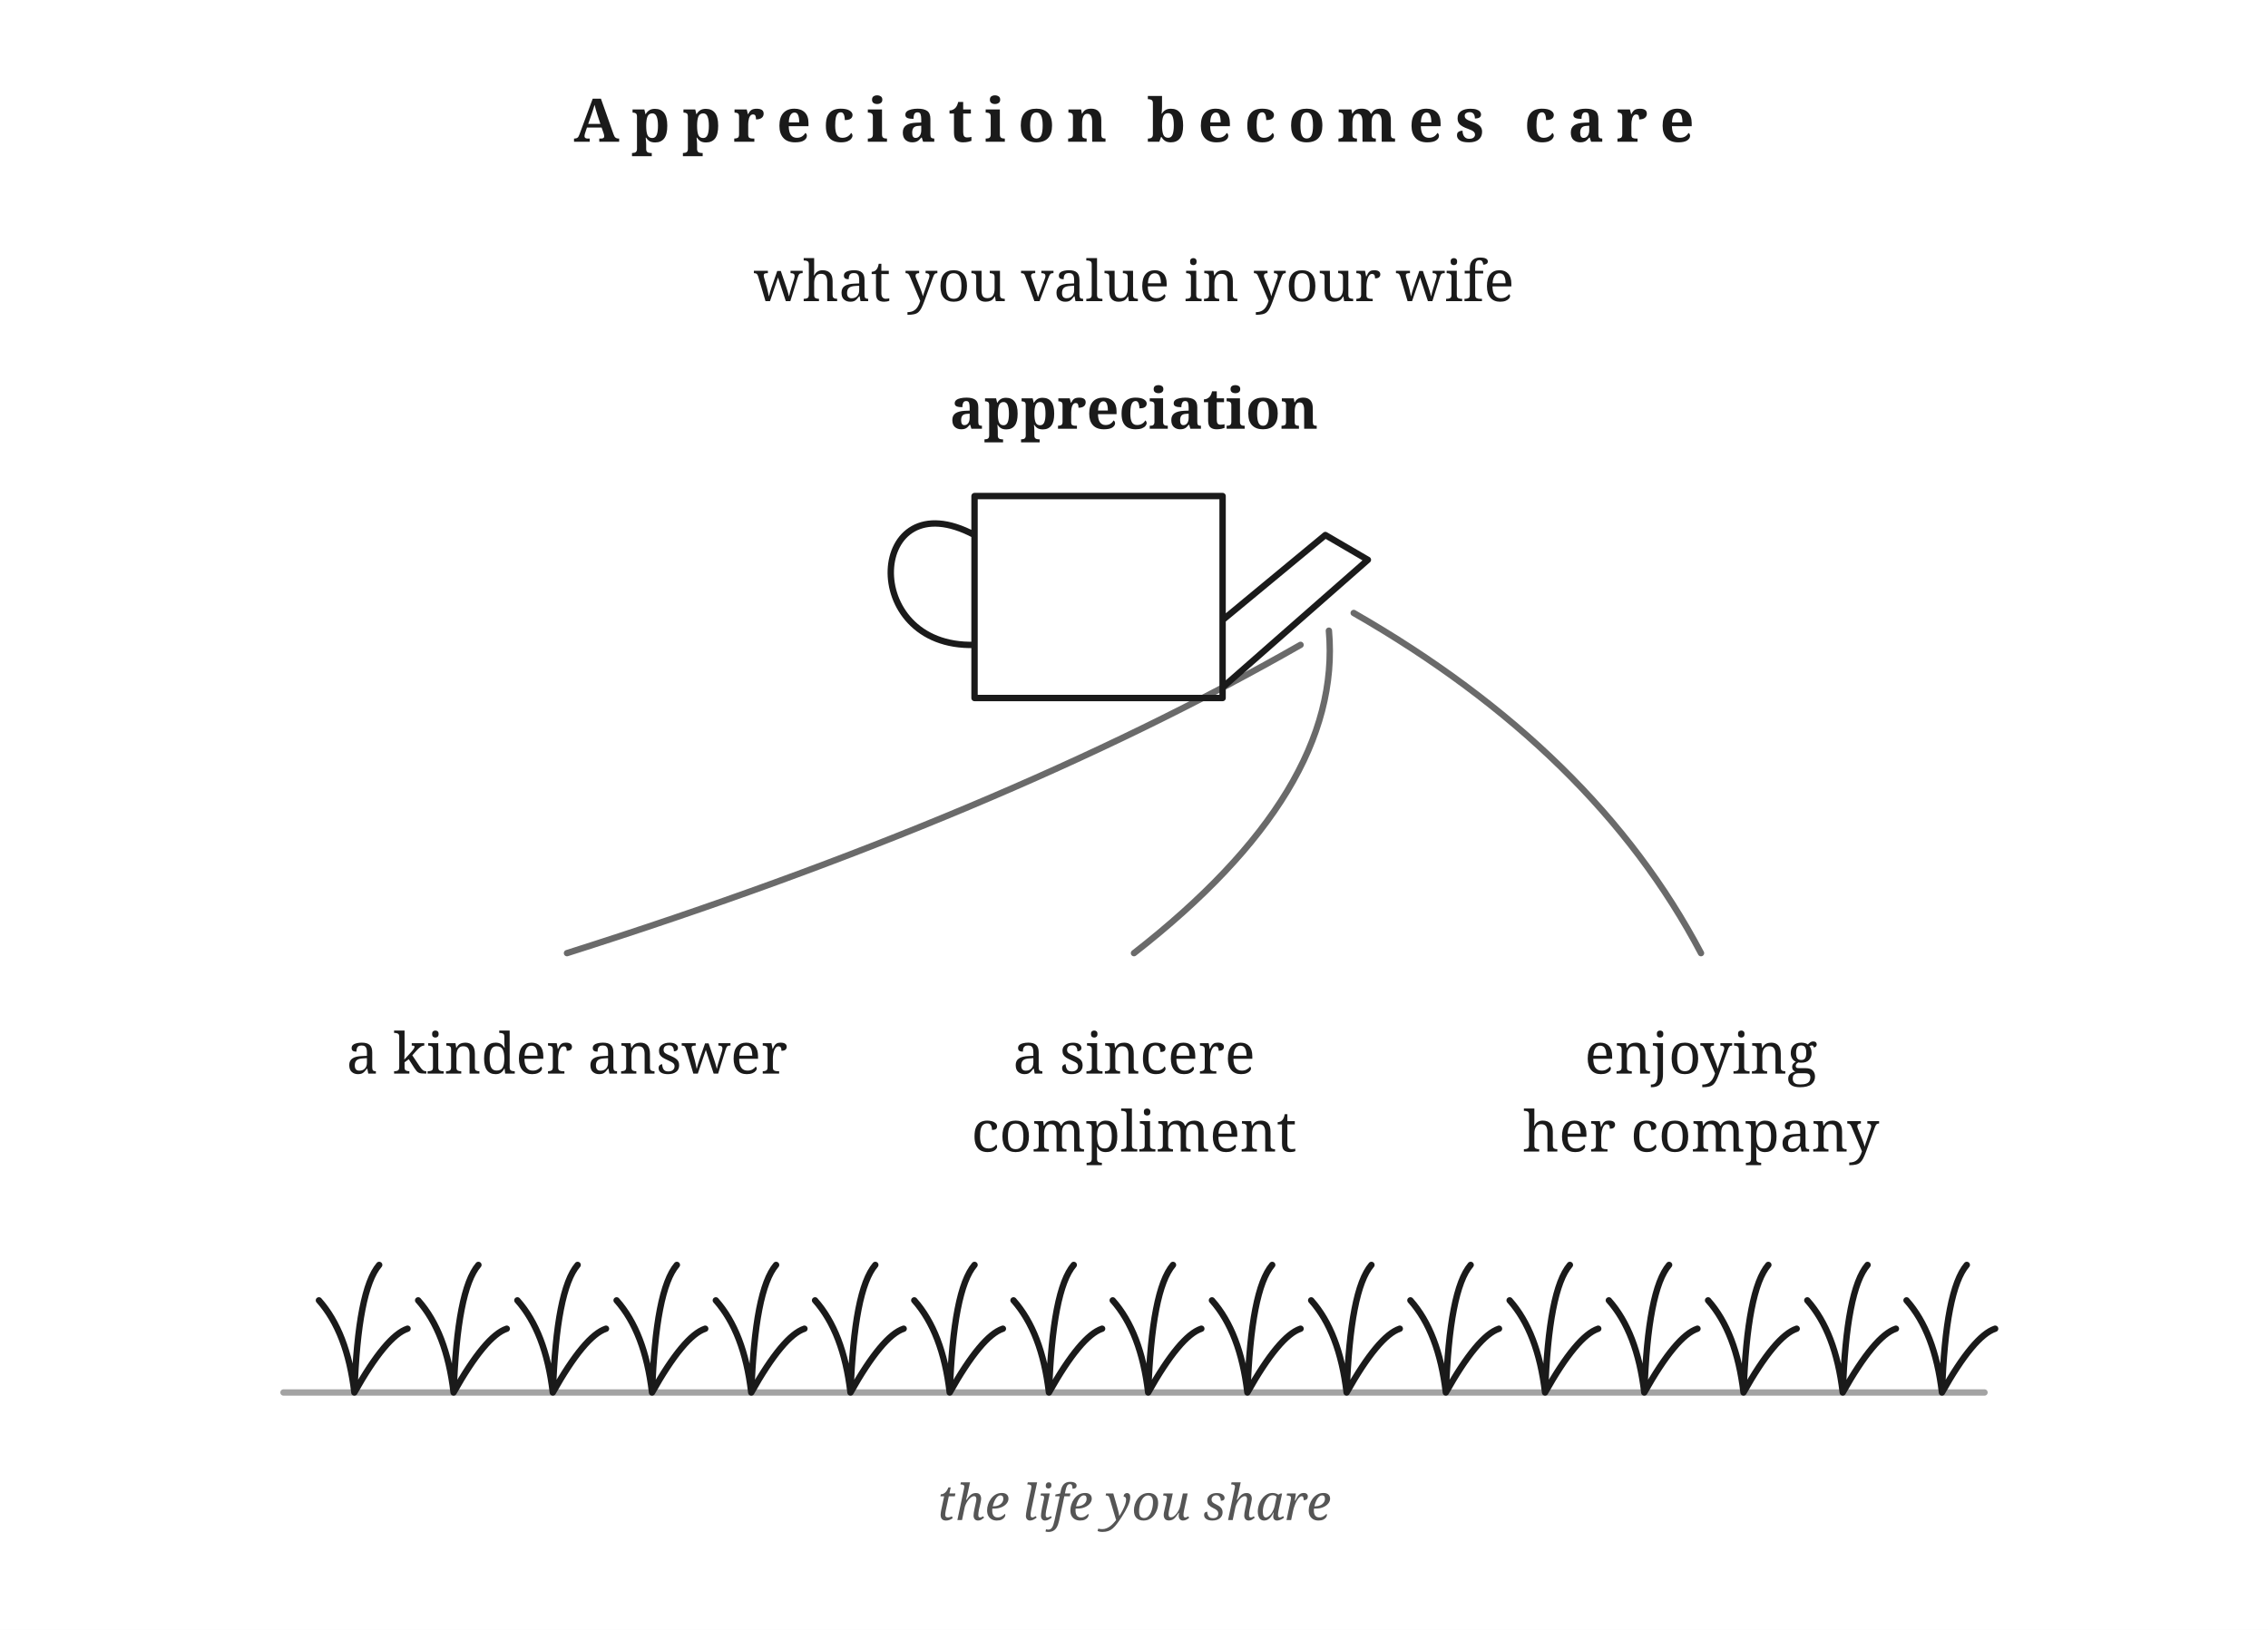
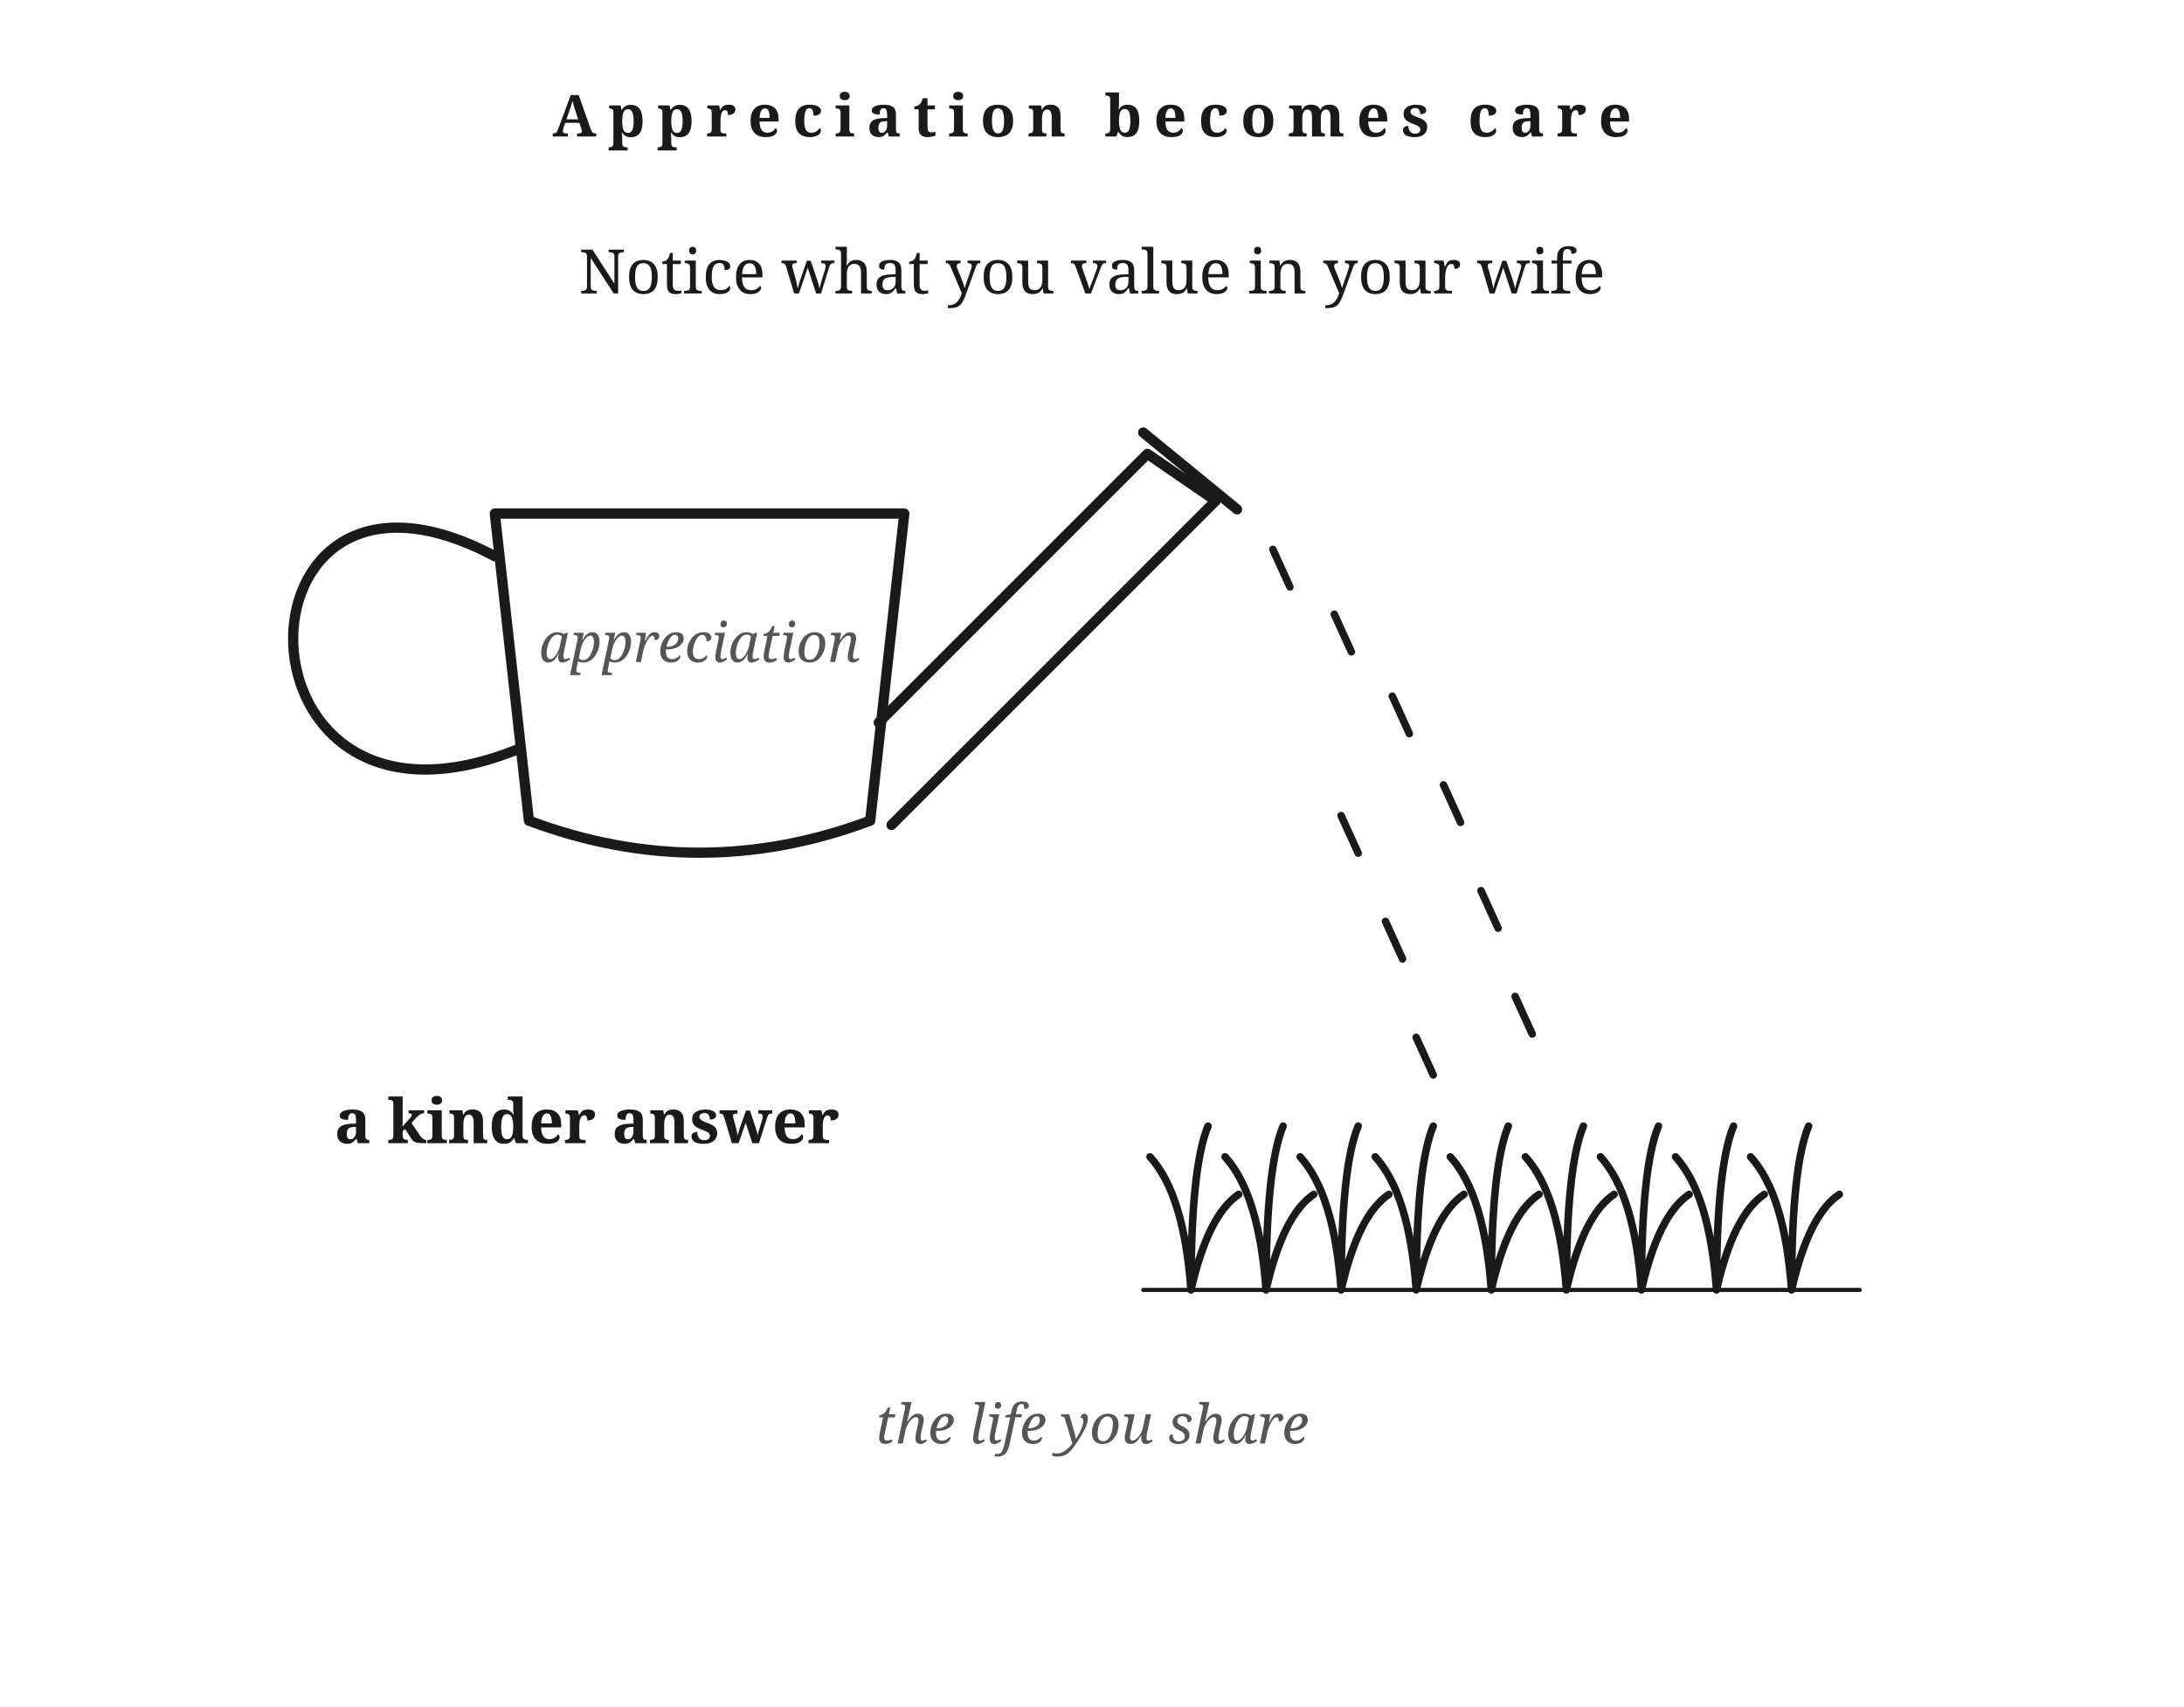
- <svg xmlns="http://www.w3.org/2000/svg" viewBox="0 0 640 460" style="color:#1a1a1a" role="img" aria-label="Appreciation becomes care">
-   <style>
- .ttl{font:600 17px Georgia,serif;letter-spacing:.20em;text-anchor:middle}
- .lbl{font:600 16px Georgia,serif;text-anchor:middle}
- .txt{font:16px Georgia,serif;text-anchor:middle}
- .cap{font:italic 14px Georgia,serif;text-anchor:middle;opacity:.74}
- </style>
-   <rect x="0" y="0" width="640" height="460" fill="#ffffff" />
+ <svg xmlns="http://www.w3.org/2000/svg" viewBox="0 0 640 500" style="color:#1a1a1a" role="img" aria-label="Appreciation becomes care">
+   <style>.ttl{font:600 17px Georgia,serif;letter-spacing:.20em;text-anchor:middle}.lbl{font:600 18px Georgia,serif;text-anchor:middle}.txt{font:18px Georgia,serif;text-anchor:middle}.cap{font:italic 16px Georgia,serif;text-anchor:middle;opacity:.74}</style>
+   <rect x="0" y="0" width="640" height="500" fill="#ffffff" />
  <text class="ttl" x="320" y="40" fill="currentColor">Appreciation becomes care</text>
-   <text class="txt" x="320" y="85" fill="currentColor">what you value in your wife</text>
-   <text class="lbl" x="320" y="121" fill="currentColor">appreciation</text>
-   <path d="M275 140H345V197H275Z M275 151C245 135 242 183 275 182 M345 175L374 151L386 158L345 194" fill="none" stroke="currentColor" stroke-width="1.8" stroke-linecap="round" stroke-linejoin="round" opacity="1" />
-   <path d="M382 173Q450 212 480 269 M375 178Q379 223 320 269 M367 182Q283 230 160 269" fill="none" stroke="currentColor" stroke-width="1.8" stroke-linecap="round" stroke-linejoin="round" opacity="0.65" />
-   <text class="txt" x="160" y="303" fill="currentColor">a kinder answer</text>
-   <text class="txt" x="320" y="303" fill="currentColor">a sincere</text>
-   <text class="txt" x="320" y="325" fill="currentColor">compliment</text>
-   <text class="txt" x="480" y="303" fill="currentColor">enjoying</text>
-   <text class="txt" x="480" y="325" fill="currentColor">her company</text>
-   <path d="M80 393H560" fill="none" stroke="currentColor" stroke-width="1.8" stroke-linecap="round" stroke-linejoin="round" opacity="0.4" />
-   <path d="M100 393Q98 376 90 367M100 393Q101 364 107 357M100 393Q109 377 115 375" fill="none" stroke="currentColor" stroke-width="1.8" stroke-linecap="round" stroke-linejoin="round" opacity="1" />
-   <path d="M128 393Q126 376 118 367M128 393Q129 364 135 357M128 393Q137 377 143 375" fill="none" stroke="currentColor" stroke-width="1.8" stroke-linecap="round" stroke-linejoin="round" opacity="1" />
-   <path d="M156 393Q154 376 146 367M156 393Q157 364 163 357M156 393Q165 377 171 375" fill="none" stroke="currentColor" stroke-width="1.8" stroke-linecap="round" stroke-linejoin="round" opacity="1" />
-   <path d="M184 393Q182 376 174 367M184 393Q185 364 191 357M184 393Q193 377 199 375" fill="none" stroke="currentColor" stroke-width="1.8" stroke-linecap="round" stroke-linejoin="round" opacity="1" />
-   <path d="M212 393Q210 376 202 367M212 393Q213 364 219 357M212 393Q221 377 227 375" fill="none" stroke="currentColor" stroke-width="1.8" stroke-linecap="round" stroke-linejoin="round" opacity="1" />
-   <path d="M240 393Q238 376 230 367M240 393Q241 364 247 357M240 393Q249 377 255 375" fill="none" stroke="currentColor" stroke-width="1.8" stroke-linecap="round" stroke-linejoin="round" opacity="1" />
-   <path d="M268 393Q266 376 258 367M268 393Q269 364 275 357M268 393Q277 377 283 375" fill="none" stroke="currentColor" stroke-width="1.8" stroke-linecap="round" stroke-linejoin="round" opacity="1" />
-   <path d="M296 393Q294 376 286 367M296 393Q297 364 303 357M296 393Q305 377 311 375" fill="none" stroke="currentColor" stroke-width="1.8" stroke-linecap="round" stroke-linejoin="round" opacity="1" />
-   <path d="M324 393Q322 376 314 367M324 393Q325 364 331 357M324 393Q333 377 339 375" fill="none" stroke="currentColor" stroke-width="1.8" stroke-linecap="round" stroke-linejoin="round" opacity="1" />
-   <path d="M352 393Q350 376 342 367M352 393Q353 364 359 357M352 393Q361 377 367 375" fill="none" stroke="currentColor" stroke-width="1.8" stroke-linecap="round" stroke-linejoin="round" opacity="1" />
-   <path d="M380 393Q378 376 370 367M380 393Q381 364 387 357M380 393Q389 377 395 375" fill="none" stroke="currentColor" stroke-width="1.8" stroke-linecap="round" stroke-linejoin="round" opacity="1" />
-   <path d="M408 393Q406 376 398 367M408 393Q409 364 415 357M408 393Q417 377 423 375" fill="none" stroke="currentColor" stroke-width="1.8" stroke-linecap="round" stroke-linejoin="round" opacity="1" />
-   <path d="M436 393Q434 376 426 367M436 393Q437 364 443 357M436 393Q445 377 451 375" fill="none" stroke="currentColor" stroke-width="1.8" stroke-linecap="round" stroke-linejoin="round" opacity="1" />
-   <path d="M464 393Q462 376 454 367M464 393Q465 364 471 357M464 393Q473 377 479 375" fill="none" stroke="currentColor" stroke-width="1.8" stroke-linecap="round" stroke-linejoin="round" opacity="1" />
-   <path d="M492 393Q490 376 482 367M492 393Q493 364 499 357M492 393Q501 377 507 375" fill="none" stroke="currentColor" stroke-width="1.8" stroke-linecap="round" stroke-linejoin="round" opacity="1" />
-   <path d="M520 393Q518 376 510 367M520 393Q521 364 527 357M520 393Q529 377 535 375" fill="none" stroke="currentColor" stroke-width="1.8" stroke-linecap="round" stroke-linejoin="round" opacity="1" />
-   <path d="M548 393Q546 376 538 367M548 393Q549 364 555 357M548 393Q557 377 563 375" fill="none" stroke="currentColor" stroke-width="1.8" stroke-linecap="round" stroke-linejoin="round" opacity="1" />
-   <text class="cap" x="320" y="429" fill="currentColor">the life you share</text>
+   <text class="txt" x="320" y="86" fill="currentColor">Notice what you value in your wife</text>
+   <g transform="translate(205 188) scale(1.25)">
+     <path d="M-48 -30 L-40 42 Q0 57 40 42 L48 -30 Z M-48 -20 C-112 -54 -112 54 -42 25 M42 19 L105 -44 L121 -33 L45 43 M104 -49 L126 -31" fill="none" stroke="currentColor" stroke-width="2.4" stroke-linecap="round" stroke-linejoin="round" />
+   </g>
+   <text class="cap" x="205" y="194" fill="currentColor">appreciation</text>
+   <path d="M373 161l5 11" fill="none" stroke="currentColor" stroke-width="2.2" stroke-linecap="round" stroke-linejoin="round" />
+   <path d="M391 180l5 11" fill="none" stroke="currentColor" stroke-width="2.2" stroke-linecap="round" stroke-linejoin="round" />
+   <path d="M408 204l5 11" fill="none" stroke="currentColor" stroke-width="2.2" stroke-linecap="round" stroke-linejoin="round" />
+   <path d="M423 230l5 11" fill="none" stroke="currentColor" stroke-width="2.2" stroke-linecap="round" stroke-linejoin="round" />
+   <path d="M434 261l5 11" fill="none" stroke="currentColor" stroke-width="2.2" stroke-linecap="round" stroke-linejoin="round" />
+   <path d="M444 292l5 11" fill="none" stroke="currentColor" stroke-width="2.2" stroke-linecap="round" stroke-linejoin="round" />
+   <path d="M393 239l5 11" fill="none" stroke="currentColor" stroke-width="2.2" stroke-linecap="round" stroke-linejoin="round" />
+   <path d="M406 270l5 11" fill="none" stroke="currentColor" stroke-width="2.2" stroke-linecap="round" stroke-linejoin="round" />
+   <path d="M415 304l5 11" fill="none" stroke="currentColor" stroke-width="2.2" stroke-linecap="round" stroke-linejoin="round" />
+   <text class="lbl" x="172" y="335" fill="currentColor">a kinder answer</text>
+   <path d="M335.0 378h210" fill="none" stroke="currentColor" stroke-width="1.2" stroke-linecap="round" stroke-linejoin="round" />
+   <path d="M349 378q-2 -28 -12 -39 M349 378q0 -36 5 -48 M349 378q5 -22 14 -28" fill="none" stroke="currentColor" stroke-width="2.2" stroke-linecap="round" stroke-linejoin="round" />
+   <path d="M371 378q-2 -28 -12 -39 M371 378q0 -36 5 -48 M371 378q5 -22 14 -28" fill="none" stroke="currentColor" stroke-width="2.2" stroke-linecap="round" stroke-linejoin="round" />
+   <path d="M393 378q-2 -28 -12 -39 M393 378q0 -36 5 -48 M393 378q5 -22 14 -28" fill="none" stroke="currentColor" stroke-width="2.2" stroke-linecap="round" stroke-linejoin="round" />
+   <path d="M415 378q-2 -28 -12 -39 M415 378q0 -36 5 -48 M415 378q5 -22 14 -28" fill="none" stroke="currentColor" stroke-width="2.2" stroke-linecap="round" stroke-linejoin="round" />
+   <path d="M437 378q-2 -28 -12 -39 M437 378q0 -36 5 -48 M437 378q5 -22 14 -28" fill="none" stroke="currentColor" stroke-width="2.2" stroke-linecap="round" stroke-linejoin="round" />
+   <path d="M459 378q-2 -28 -12 -39 M459 378q0 -36 5 -48 M459 378q5 -22 14 -28" fill="none" stroke="currentColor" stroke-width="2.2" stroke-linecap="round" stroke-linejoin="round" />
+   <path d="M481 378q-2 -28 -12 -39 M481 378q0 -36 5 -48 M481 378q5 -22 14 -28" fill="none" stroke="currentColor" stroke-width="2.2" stroke-linecap="round" stroke-linejoin="round" />
+   <path d="M503 378q-2 -28 -12 -39 M503 378q0 -36 5 -48 M503 378q5 -22 14 -28" fill="none" stroke="currentColor" stroke-width="2.2" stroke-linecap="round" stroke-linejoin="round" />
+   <path d="M525 378q-2 -28 -12 -39 M525 378q0 -36 5 -48 M525 378q5 -22 14 -28" fill="none" stroke="currentColor" stroke-width="2.2" stroke-linecap="round" stroke-linejoin="round" />
+   <text class="cap" x="320" y="423" fill="currentColor">the life you share</text>
</svg>
